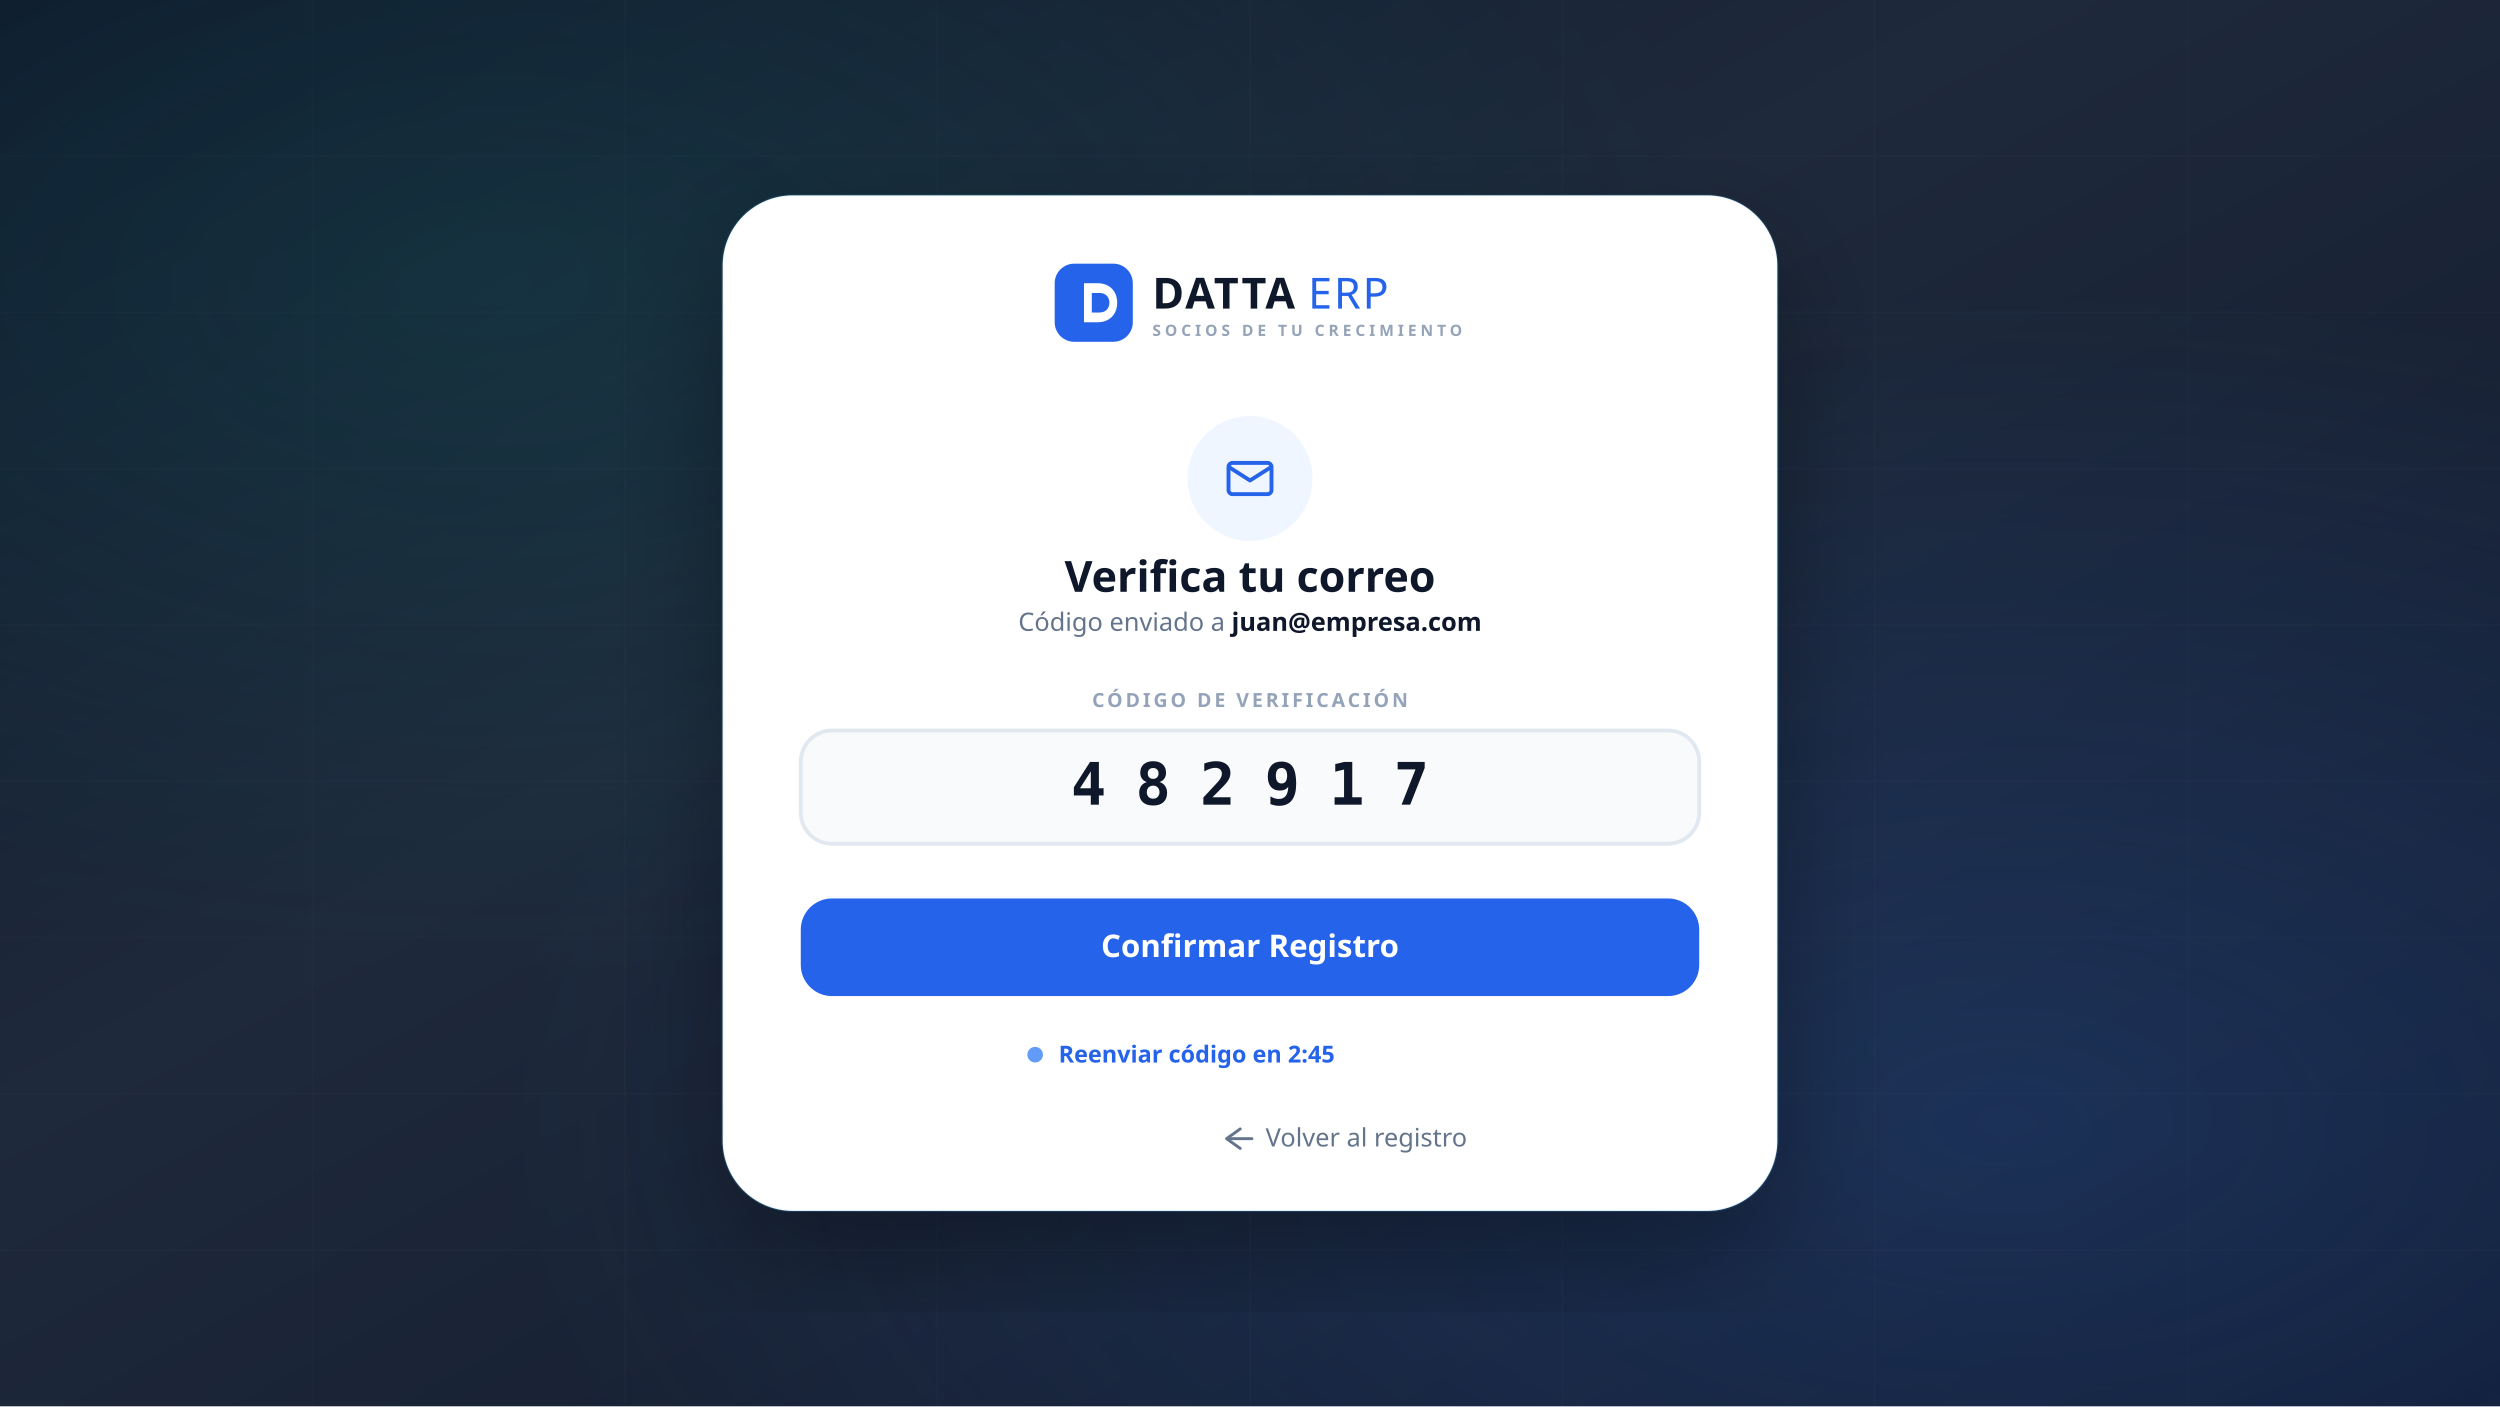
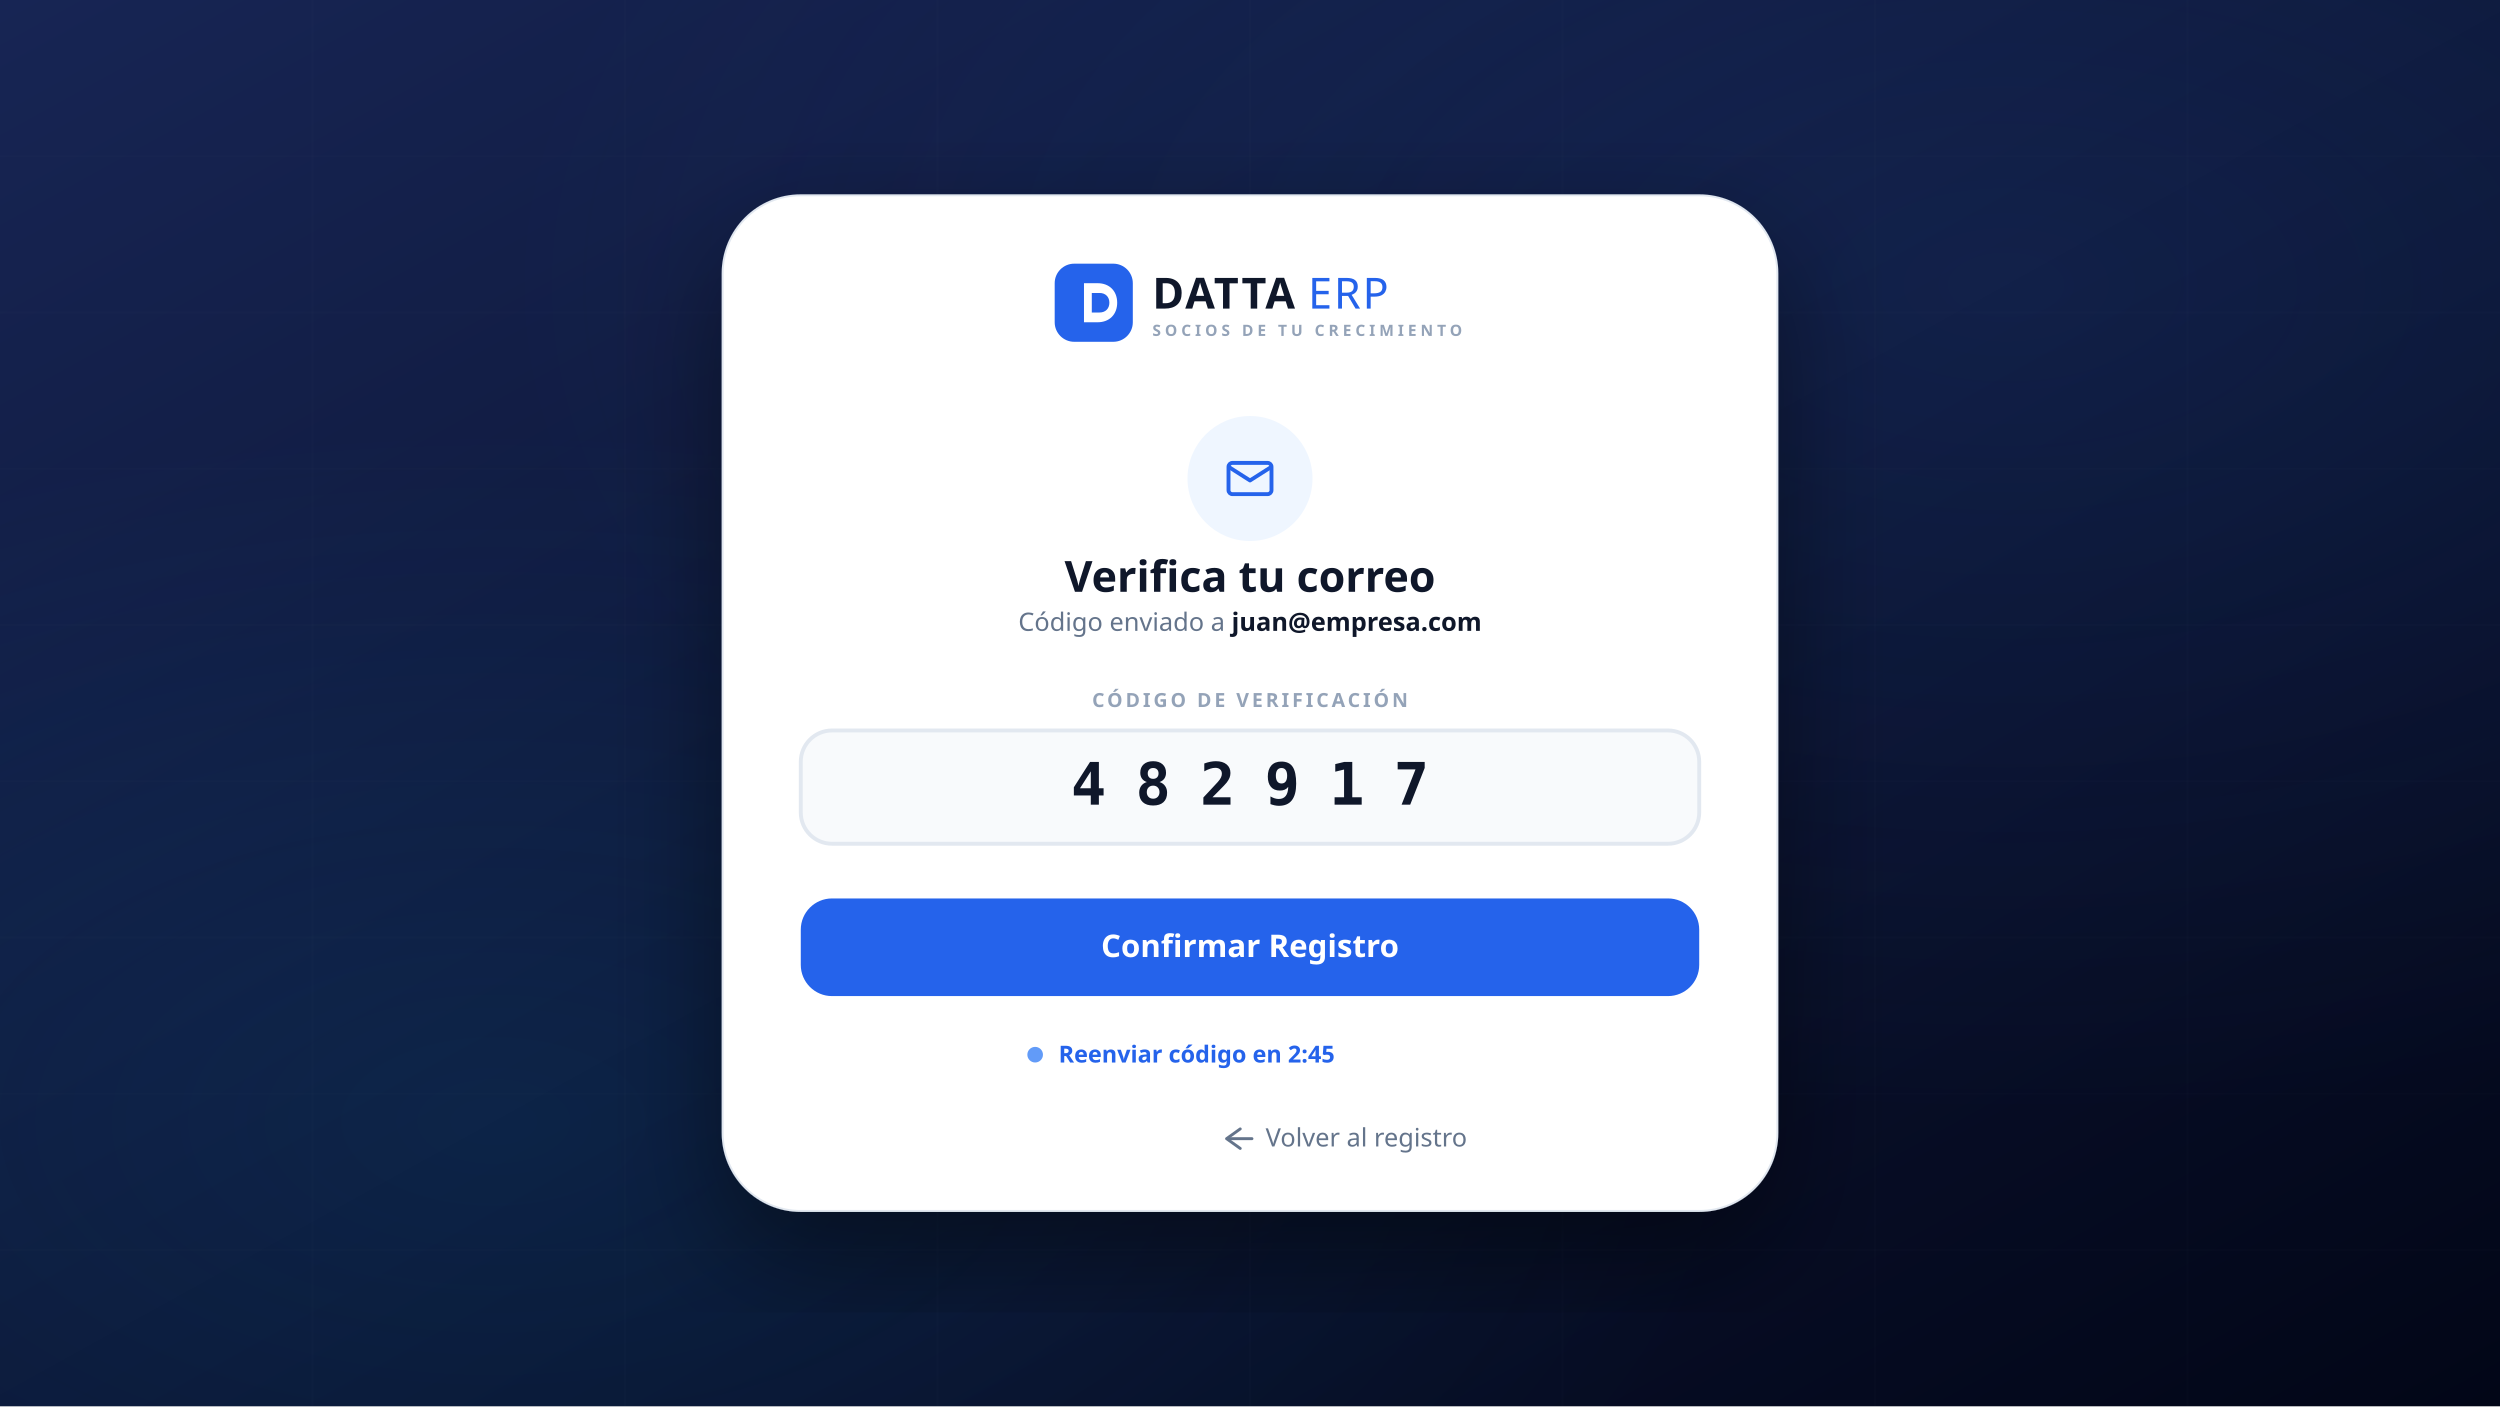
<svg xmlns="http://www.w3.org/2000/svg" viewBox="0 0 1280 720">
  <defs>
    <linearGradient id="bgGrad" x1="0%" y1="0%" x2="100%" y2="100%">
-       <stop offset="0%" stop-color="#0f172a" />
-       <stop offset="40%" stop-color="#1e293b" />
-       <stop offset="100%" stop-color="#0f172a" />
+       <stop offset="0%" stop-color="#172554" />
+       <stop offset="100%" stop-color="#020617" />
    </linearGradient>
-     <radialGradient id="glowTeal" cx="20%" cy="20%" r="50%">
-       <stop offset="0%" stop-color="#0d9488" stop-opacity="0.15" />
-       <stop offset="100%" stop-color="#0d9488" stop-opacity="0" />
+     <radialGradient id="glowSky" cx="20%" cy="80%" r="50%">
+       <stop offset="0%" stop-color="#0ea5e9" stop-opacity="0.1" />
+       <stop offset="100%" stop-color="#0ea5e9" stop-opacity="0" />
    </radialGradient>
-     <radialGradient id="glowBlue" cx="80%" cy="80%" r="60%">
-       <stop offset="0%" stop-color="#3b82f6" stop-opacity="0.2" />
+     <radialGradient id="glowBlue" cx="80%" cy="20%" r="60%">
+       <stop offset="0%" stop-color="#3b82f6" stop-opacity="0.1" />
      <stop offset="100%" stop-color="#3b82f6" stop-opacity="0" />
    </radialGradient>
    <filter id="cardShadow" x="-10%" y="-10%" width="120%" height="120%">
-       <feDropShadow dx="0" dy="25" stdDeviation="30" flood-color="#000000" flood-opacity="0.35" />
+       <feDropShadow dx="0" dy="25" stdDeviation="30" flood-color="#000000" flood-opacity="0.45" />
    </filter>
  </defs>
  <rect width="1280" height="720" fill="url(#bgGrad)" />
-   <rect width="1280" height="720" fill="url(#glowTeal)" />
+   <rect width="1280" height="720" fill="url(#glowSky)" />
  <rect width="1280" height="720" fill="url(#glowBlue)" />
-   <path d="M0,80 L1280,80 M0,160 L1280,160 M0,240 L1280,240 M0,320 L1280,320 M0,400 L1280,400 M0,480 L1280,480 M0,560 L1280,560 M0,640 L1280,640" stroke="#ffffff" stroke-opacity="0.015" stroke-width="1" />
-   <path d="M160,0 L160,720 M320,0 L320,720 M480,0 L480,720 M640,0 L640,720 M800,0 L800,720 M960,0 L960,720 M1120,0 L1120,720" stroke="#ffffff" stroke-opacity="0.015" stroke-width="1" />
-   <rect x="370" y="100" width="540" height="520" rx="36" fill="#ffffff" filter="url(#cardShadow)" stroke="#38bdf8" stroke-opacity="0.1" stroke-width="1" />
+   <path d="M0,80 L1280,80 M0,160 L1280,160 M0,240 L1280,240 M0,320 L1280,320 M0,400 L1280,400 M0,480 L1280,480 M0,560 L1280,560 M0,640 L1280,640" stroke="#ffffff" stroke-opacity="0.01" stroke-width="1" />
+   <path d="M160,0 L160,720 M320,0 L320,720 M480,0 L480,720 M640,0 L640,720 M800,0 L800,720 M960,0 L960,720 M1120,0 L1120,720" stroke="#ffffff" stroke-opacity="0.01" stroke-width="1" />
+   <rect x="370" y="100" width="540" height="520" rx="40" fill="#ffffff" filter="url(#cardShadow)" stroke="#e2e8f0" stroke-width="1" />
  <g transform="translate(640, 130)">
    <rect x="-100" y="5" width="40" height="40" rx="10" fill="#2563eb" />
    <path d="M-85,15 L-85,35 L-78,35 C-72,35 -68,31 -68,25 C-68,19 -72,15 -78,15 Z" fill="#ffffff" />
    <path d="M-81,20 L-81,30 L-77,30 C-74,30 -72,28 -72,25 C-72,22 -74,20 -77,20 Z" fill="#2563eb" />
    <text x="-50" y="28" font-family="sans-serif" font-weight="900" font-size="22" fill="#0f172a" letter-spacing="1">DATTA <tspan fill="#2563eb" font-weight="500">ERP</tspan>
    </text>
    <text x="-50" y="42" font-family="sans-serif" font-weight="700" font-size="8" fill="#94a3b8" letter-spacing="2">SOCIOS DE TU CRECIMIENTO</text>
  </g>
  <g transform="translate(410, 205)">
    <circle cx="230" cy="40" r="32" fill="#eff6ff" />
    <rect x="219" y="32" width="22" height="16" rx="2" fill="none" stroke="#2563eb" stroke-width="2" />
    <path d="M219,34 L230,41 L241,34" fill="none" stroke="#2563eb" stroke-width="2" stroke-linejoin="round" />
    <text x="230" y="98" font-family="sans-serif" font-weight="bold" font-size="22" fill="#0f172a" text-anchor="middle">Verifica tu correo</text>
    <text x="230" y="118" font-family="sans-serif" font-size="13" fill="#64748b" text-anchor="middle">Código enviado a <tspan fill="#0f172a" font-weight="bold">juan@empresa.com</tspan>
    </text>
    <g transform="translate(0, 145)">
      <text x="230" y="12" font-family="sans-serif" font-weight="bold" font-size="10" fill="#94a3b8" letter-spacing="1.5" text-anchor="middle">CÓDIGO DE VERIFICACIÓN</text>
      <rect x="0" y="24" width="460" height="58" rx="16" fill="#f8fafc" stroke="#e2e8f0" stroke-width="2" />
      <text x="230" y="62" font-family="monospace" font-weight="bold" font-size="30" fill="#0f172a" letter-spacing="15" text-anchor="middle">482917</text>
    </g>
    <g transform="translate(0, 255)">
      <rect x="0" y="0" width="460" height="50" rx="16" fill="#2563eb" />
      <text x="230" y="30" font-family="sans-serif" font-weight="bold" font-size="16" fill="#ffffff" text-anchor="middle">Confirmar Registro</text>
    </g>
    <g transform="translate(0, 325)">
      <circle cx="120" cy="10" r="4" fill="#3b82f6" opacity="0.8" />
      <text x="132" y="14" font-family="sans-serif" font-weight="bold" font-size="12" fill="#2563eb">Reenviar código en 2:45</text>
      <path d="M225,48 L218,53 L225,58" fill="none" stroke="#64748b" stroke-width="1.5" stroke-linecap="round" stroke-linejoin="round" />
      <line x1="219" y1="53" x2="231" y2="53" stroke="#64748b" stroke-width="1.5" stroke-linecap="round" />
      <text x="238" y="57" font-family="sans-serif" font-size="13" fill="#64748b">Volver al registro</text>
    </g>
  </g>
</svg>
